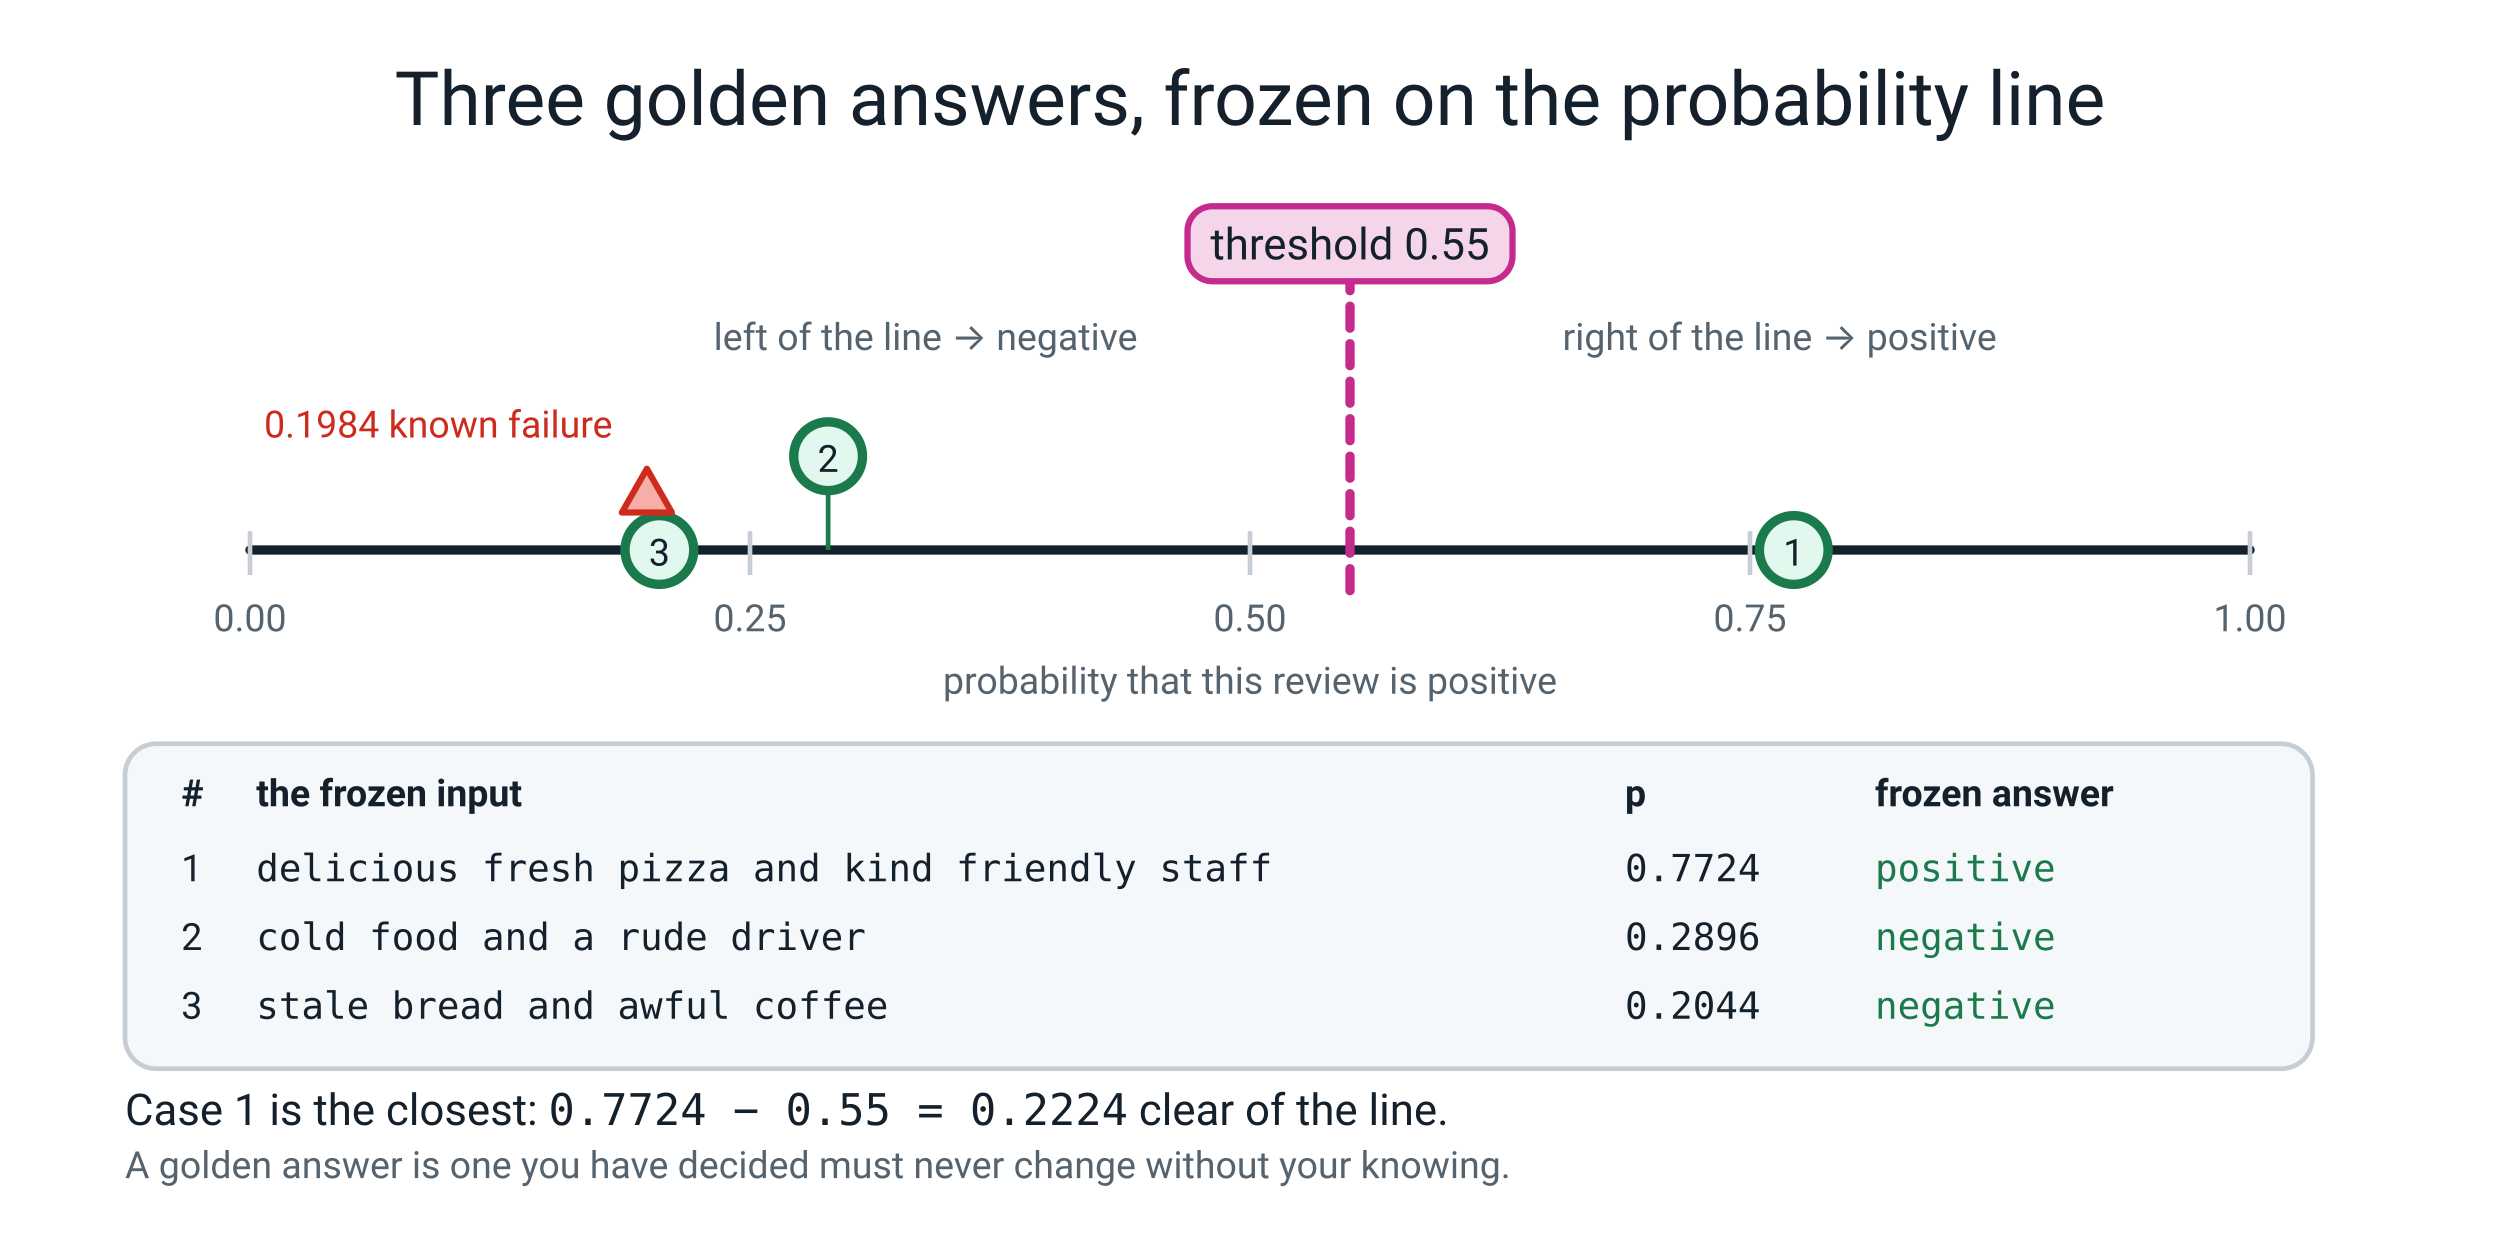
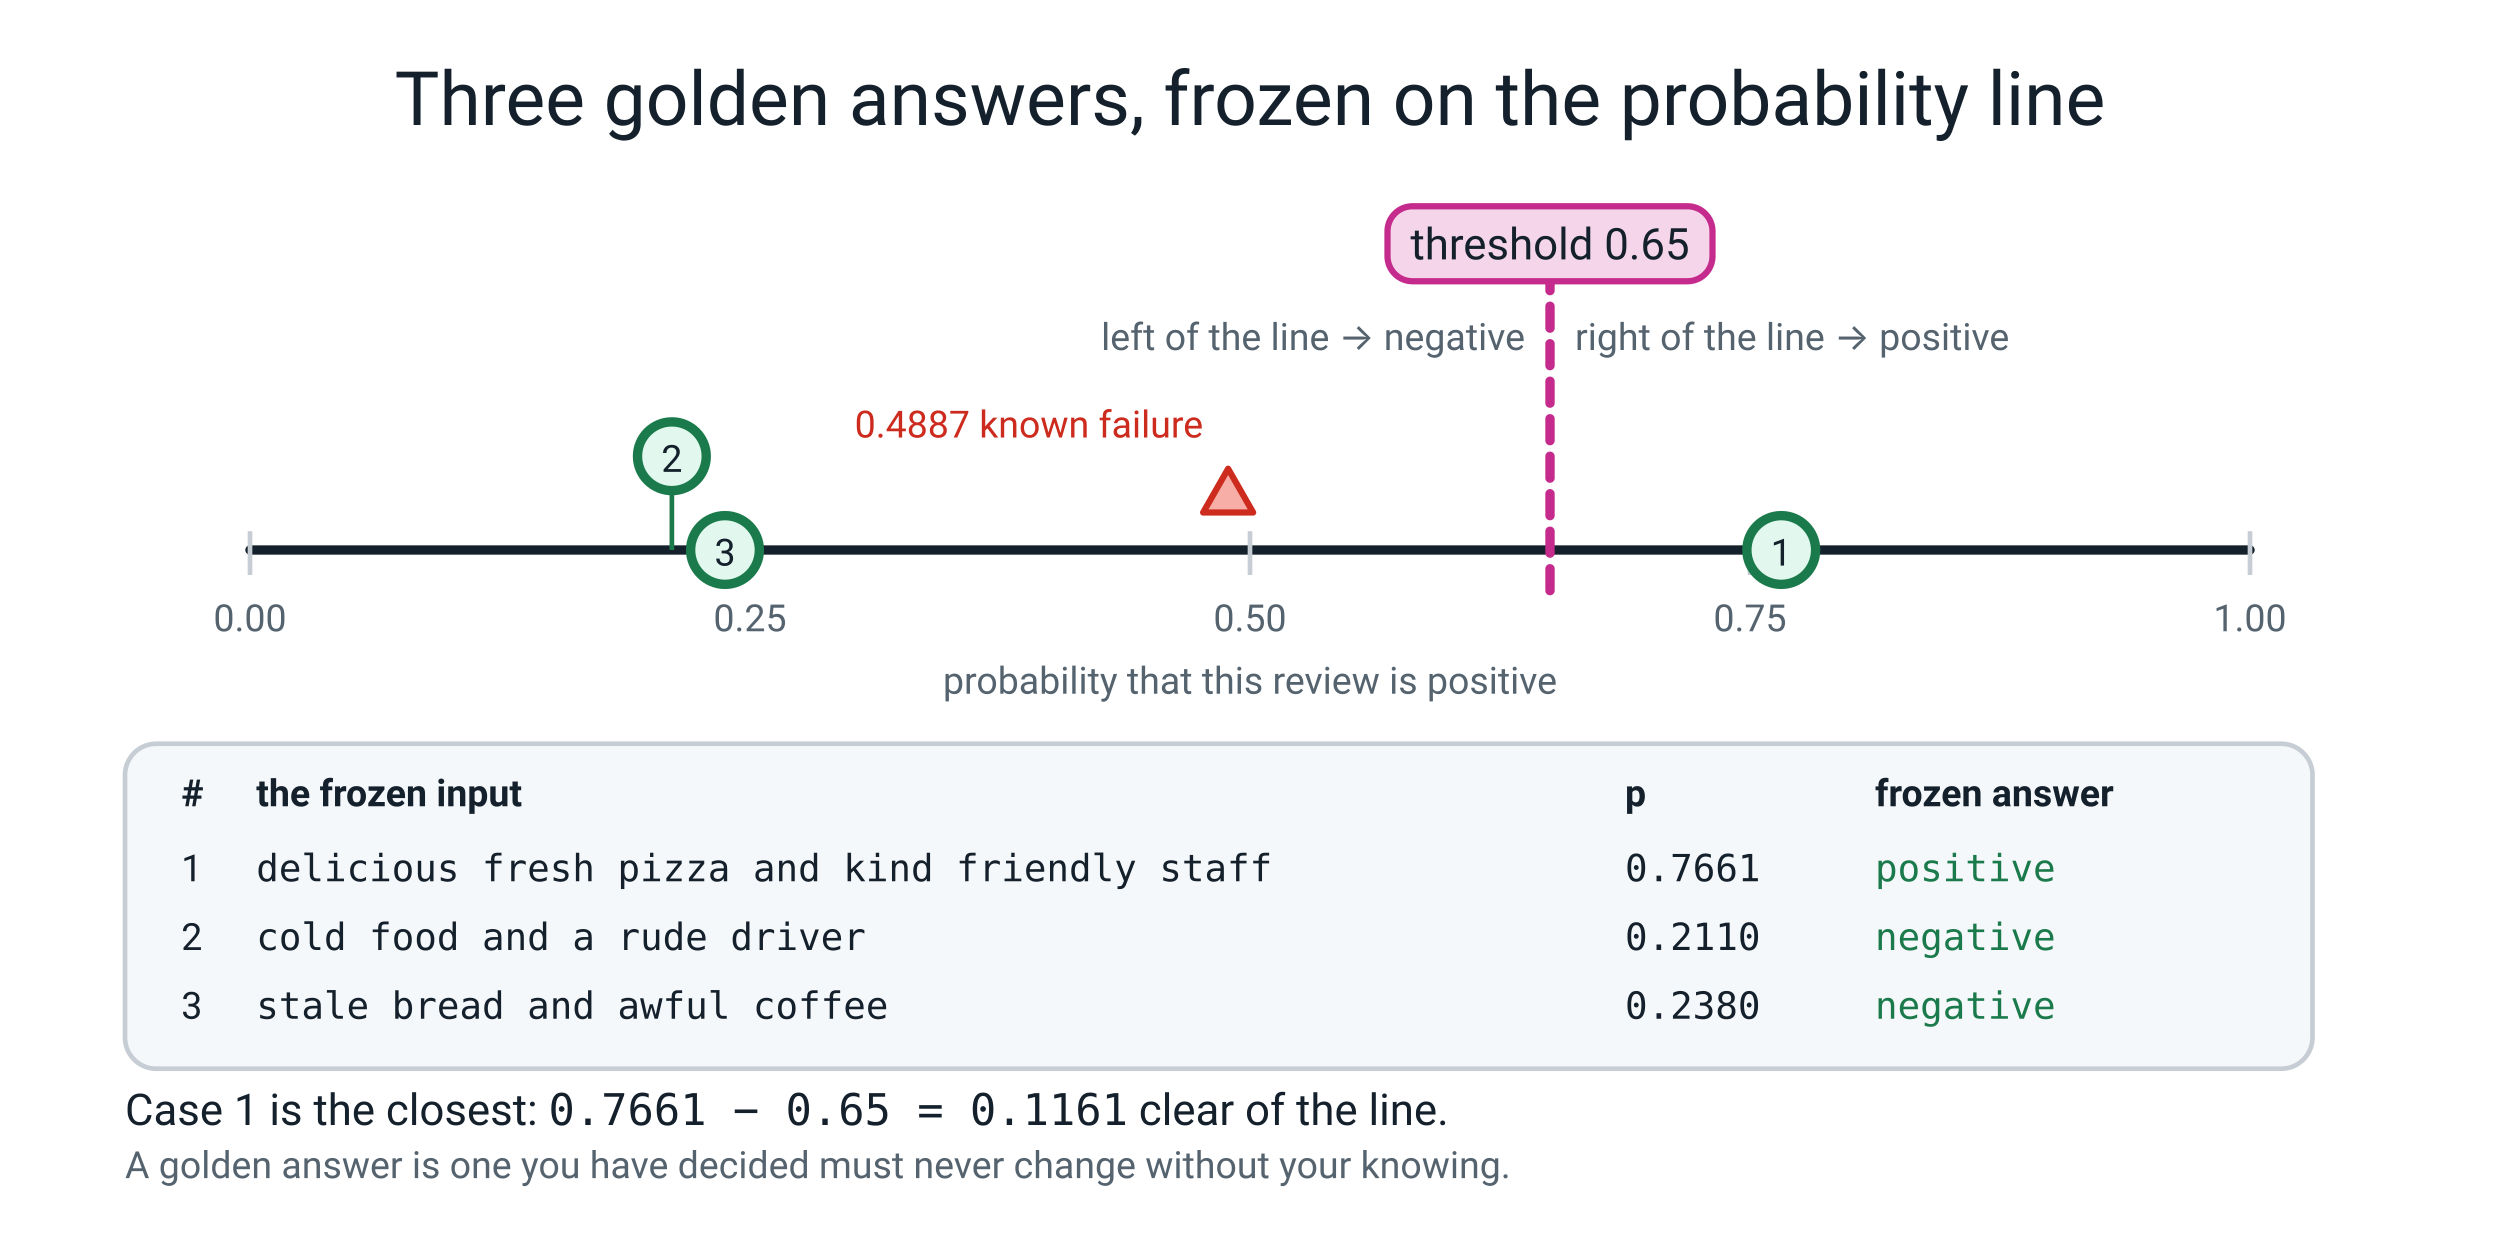
<svg xmlns="http://www.w3.org/2000/svg" viewBox="0 0 800 400" role="img">
  <text x="400" y="40" font-family="ui-sans-serif, system-ui, -apple-system, 'Segoe UI', Roboto, sans-serif" font-size="24" fill="#14202B" text-anchor="middle">Three golden answers, frozen on the probability line</text>
  <line x1="80" y1="176" x2="720" y2="176" stroke="#14202B" stroke-width="3" stroke-linecap="round" />
  <g stroke="#C7CDD4" stroke-width="1.5">
    <line x1="80" y1="170" x2="80" y2="184" />
    <line x1="240" y1="170" x2="240" y2="184" />
    <line x1="400" y1="170" x2="400" y2="184" />
    <line x1="560" y1="170" x2="560" y2="184" />
    <line x1="720" y1="170" x2="720" y2="184" />
  </g>
  <text x="80" y="202" font-family="ui-sans-serif, system-ui, -apple-system, 'Segoe UI', Roboto, sans-serif" font-size="12" fill="#55636F" text-anchor="middle">0.00</text>
  <text x="240" y="202" font-family="ui-sans-serif, system-ui, -apple-system, 'Segoe UI', Roboto, sans-serif" font-size="12" fill="#55636F" text-anchor="middle">0.25</text>
  <text x="400" y="202" font-family="ui-sans-serif, system-ui, -apple-system, 'Segoe UI', Roboto, sans-serif" font-size="12" fill="#55636F" text-anchor="middle">0.50</text>
  <text x="560" y="202" font-family="ui-sans-serif, system-ui, -apple-system, 'Segoe UI', Roboto, sans-serif" font-size="12" fill="#55636F" text-anchor="middle">0.75</text>
  <text x="720" y="202" font-family="ui-sans-serif, system-ui, -apple-system, 'Segoe UI', Roboto, sans-serif" font-size="12" fill="#55636F" text-anchor="middle">1.00</text>
  <text x="400" y="222" font-family="ui-sans-serif, system-ui, -apple-system, 'Segoe UI', Roboto, sans-serif" font-size="12" fill="#55636F" text-anchor="middle">probability that this review is positive</text>
-   <line x1="432" y1="86" x2="432" y2="192" stroke="#C42B8C" stroke-width="3" stroke-dasharray="7 5" stroke-linecap="round" />
-   <rect x="380" y="66" width="104" height="24" rx="8" fill="#F4D5E9" stroke="#C42B8C" stroke-width="2" stroke-linejoin="round" />
-   <text x="432" y="83" font-family="ui-sans-serif, system-ui, -apple-system, 'Segoe UI', Roboto, sans-serif" font-size="14" fill="#14202B" text-anchor="middle">threshold 0.55</text>
-   <text x="500" y="112" font-family="ui-sans-serif, system-ui, -apple-system, 'Segoe UI', Roboto, sans-serif" font-size="12" fill="#55636F">right of the line → positive</text>
-   <text x="364" y="112" font-family="ui-sans-serif, system-ui, -apple-system, 'Segoe UI', Roboto, sans-serif" font-size="12" fill="#55636F" text-anchor="end">left of the line → negative</text>
-   <circle cx="211" cy="176" r="11" fill="#E2F7ED" stroke="#1B7A4B" stroke-width="3" />
-   <text x="211" y="181" font-family="ui-sans-serif, system-ui, -apple-system, 'Segoe UI', Roboto, sans-serif" font-size="12" fill="#14202B" text-anchor="middle">3</text>
-   <circle cx="265" cy="146" r="11" fill="#E2F7ED" stroke="#1B7A4B" stroke-width="3" />
-   <text x="265" y="151" font-family="ui-sans-serif, system-ui, -apple-system, 'Segoe UI', Roboto, sans-serif" font-size="12" fill="#14202B" text-anchor="middle">2</text>
-   <line x1="265" y1="157" x2="265" y2="176" stroke="#1B7A4B" stroke-width="1.5" />
-   <circle cx="574" cy="176" r="11" fill="#E2F7ED" stroke="#1B7A4B" stroke-width="3" />
-   <text x="574" y="181" font-family="ui-sans-serif, system-ui, -apple-system, 'Segoe UI', Roboto, sans-serif" font-size="12" fill="#14202B" text-anchor="middle">1</text>
-   <polygon points="207,150 215,164 199,164" fill="#F6AEA6" stroke="#CC2B1D" stroke-width="2" stroke-linejoin="round" />
-   <text x="196" y="140" font-family="ui-sans-serif, system-ui, -apple-system, 'Segoe UI', Roboto, sans-serif" font-size="12" fill="#CC2B1D" text-anchor="end">0.1984 known failure</text>
+   <line x1="496" y1="86" x2="496" y2="192" stroke="#C42B8C" stroke-width="3" stroke-dasharray="7 5" stroke-linecap="round" />
+   <rect x="444" y="66" width="104" height="24" rx="8" fill="#F4D5E9" stroke="#C42B8C" stroke-width="2" stroke-linejoin="round" />
+   <text x="496" y="83" font-family="ui-sans-serif, system-ui, -apple-system, 'Segoe UI', Roboto, sans-serif" font-size="14" fill="#14202B" text-anchor="middle">threshold 0.65</text>
+   <text x="504" y="112" font-family="ui-sans-serif, system-ui, -apple-system, 'Segoe UI', Roboto, sans-serif" font-size="12" fill="#55636F">right of the line → positive</text>
+   <text x="488" y="112" font-family="ui-sans-serif, system-ui, -apple-system, 'Segoe UI', Roboto, sans-serif" font-size="12" fill="#55636F" text-anchor="end">left of the line → negative</text>
+   <circle cx="232" cy="176" r="11" fill="#E2F7ED" stroke="#1B7A4B" stroke-width="3" />
+   <text x="232" y="181" font-family="ui-sans-serif, system-ui, -apple-system, 'Segoe UI', Roboto, sans-serif" font-size="12" fill="#14202B" text-anchor="middle">3</text>
+   <circle cx="215" cy="146" r="11" fill="#E2F7ED" stroke="#1B7A4B" stroke-width="3" />
+   <text x="215" y="151" font-family="ui-sans-serif, system-ui, -apple-system, 'Segoe UI', Roboto, sans-serif" font-size="12" fill="#14202B" text-anchor="middle">2</text>
+   <line x1="215" y1="157" x2="215" y2="176" stroke="#1B7A4B" stroke-width="1.5" />
+   <circle cx="570" cy="176" r="11" fill="#E2F7ED" stroke="#1B7A4B" stroke-width="3" />
+   <text x="570" y="181" font-family="ui-sans-serif, system-ui, -apple-system, 'Segoe UI', Roboto, sans-serif" font-size="12" fill="#14202B" text-anchor="middle">1</text>
+   <polygon points="393,150 401,164 385,164" fill="#F6AEA6" stroke="#CC2B1D" stroke-width="2" stroke-linejoin="round" />
+   <text x="385" y="140" font-family="ui-sans-serif, system-ui, -apple-system, 'Segoe UI', Roboto, sans-serif" font-size="12" fill="#CC2B1D" text-anchor="end">0.4887 known failure</text>
  <rect x="40" y="238" width="700" height="104" rx="10" fill="#F5F8FA" stroke="#C7CDD4" stroke-width="1.5" stroke-linejoin="round" />
  <text x="58" y="258" font-family="ui-sans-serif, system-ui, -apple-system, 'Segoe UI', Roboto, sans-serif" font-size="12" font-weight="600" fill="#14202B">#</text>
  <text x="82" y="258" font-family="ui-sans-serif, system-ui, -apple-system, 'Segoe UI', Roboto, sans-serif" font-size="12" font-weight="600" fill="#14202B">the frozen input</text>
  <text x="520" y="258" font-family="ui-sans-serif, system-ui, -apple-system, 'Segoe UI', Roboto, sans-serif" font-size="12" font-weight="600" fill="#14202B">p</text>
  <text x="600" y="258" font-family="ui-sans-serif, system-ui, -apple-system, 'Segoe UI', Roboto, sans-serif" font-size="12" font-weight="600" fill="#14202B">frozen answer</text>
  <text x="58" y="282" font-family="ui-sans-serif, system-ui, -apple-system, 'Segoe UI', Roboto, sans-serif" font-size="12" fill="#14202B">1</text>
  <text x="82" y="282" font-family="ui-monospace, SFMono-Regular, Menlo, Consolas, monospace" font-size="12" fill="#14202B">delicious fresh pizza and kind friendly staff</text>
-   <text x="520" y="282" font-family="ui-monospace, SFMono-Regular, Menlo, Consolas, monospace" font-size="12" fill="#14202B">0.7724</text>
+   <text x="520" y="282" font-family="ui-monospace, SFMono-Regular, Menlo, Consolas, monospace" font-size="12" fill="#14202B">0.7661</text>
  <text x="600" y="282" font-family="ui-monospace, SFMono-Regular, Menlo, Consolas, monospace" font-size="12" fill="#1B7A4B">positive</text>
  <text x="58" y="304" font-family="ui-sans-serif, system-ui, -apple-system, 'Segoe UI', Roboto, sans-serif" font-size="12" fill="#14202B">2</text>
  <text x="82" y="304" font-family="ui-monospace, SFMono-Regular, Menlo, Consolas, monospace" font-size="12" fill="#14202B">cold food and a rude driver</text>
-   <text x="520" y="304" font-family="ui-monospace, SFMono-Regular, Menlo, Consolas, monospace" font-size="12" fill="#14202B">0.2896</text>
+   <text x="520" y="304" font-family="ui-monospace, SFMono-Regular, Menlo, Consolas, monospace" font-size="12" fill="#14202B">0.2110</text>
  <text x="600" y="304" font-family="ui-monospace, SFMono-Regular, Menlo, Consolas, monospace" font-size="12" fill="#1B7A4B">negative</text>
  <text x="58" y="326" font-family="ui-sans-serif, system-ui, -apple-system, 'Segoe UI', Roboto, sans-serif" font-size="12" fill="#14202B">3</text>
  <text x="82" y="326" font-family="ui-monospace, SFMono-Regular, Menlo, Consolas, monospace" font-size="12" fill="#14202B">stale bread and awful coffee</text>
-   <text x="520" y="326" font-family="ui-monospace, SFMono-Regular, Menlo, Consolas, monospace" font-size="12" fill="#14202B">0.2044</text>
+   <text x="520" y="326" font-family="ui-monospace, SFMono-Regular, Menlo, Consolas, monospace" font-size="12" fill="#14202B">0.2380</text>
  <text x="600" y="326" font-family="ui-monospace, SFMono-Regular, Menlo, Consolas, monospace" font-size="12" fill="#1B7A4B">negative</text>
-   <text x="40" y="360" font-family="ui-sans-serif, system-ui, -apple-system, 'Segoe UI', Roboto, sans-serif" font-size="14" fill="#14202B">Case 1 is the closest: <tspan font-family="ui-monospace, SFMono-Regular, Menlo, Consolas, monospace">0.7724 − 0.55 = 0.2224</tspan> clear of the line.</text>
+   <text x="40" y="360" font-family="ui-sans-serif, system-ui, -apple-system, 'Segoe UI', Roboto, sans-serif" font-size="14" fill="#14202B">Case 1 is the closest: <tspan font-family="ui-monospace, SFMono-Regular, Menlo, Consolas, monospace">0.7661 − 0.65 = 0.1161</tspan> clear of the line.</text>
  <text x="40" y="377" font-family="ui-sans-serif, system-ui, -apple-system, 'Segoe UI', Roboto, sans-serif" font-size="12" fill="#55636F">A golden answer is one you have decided must never change without your knowing.</text>
</svg>
